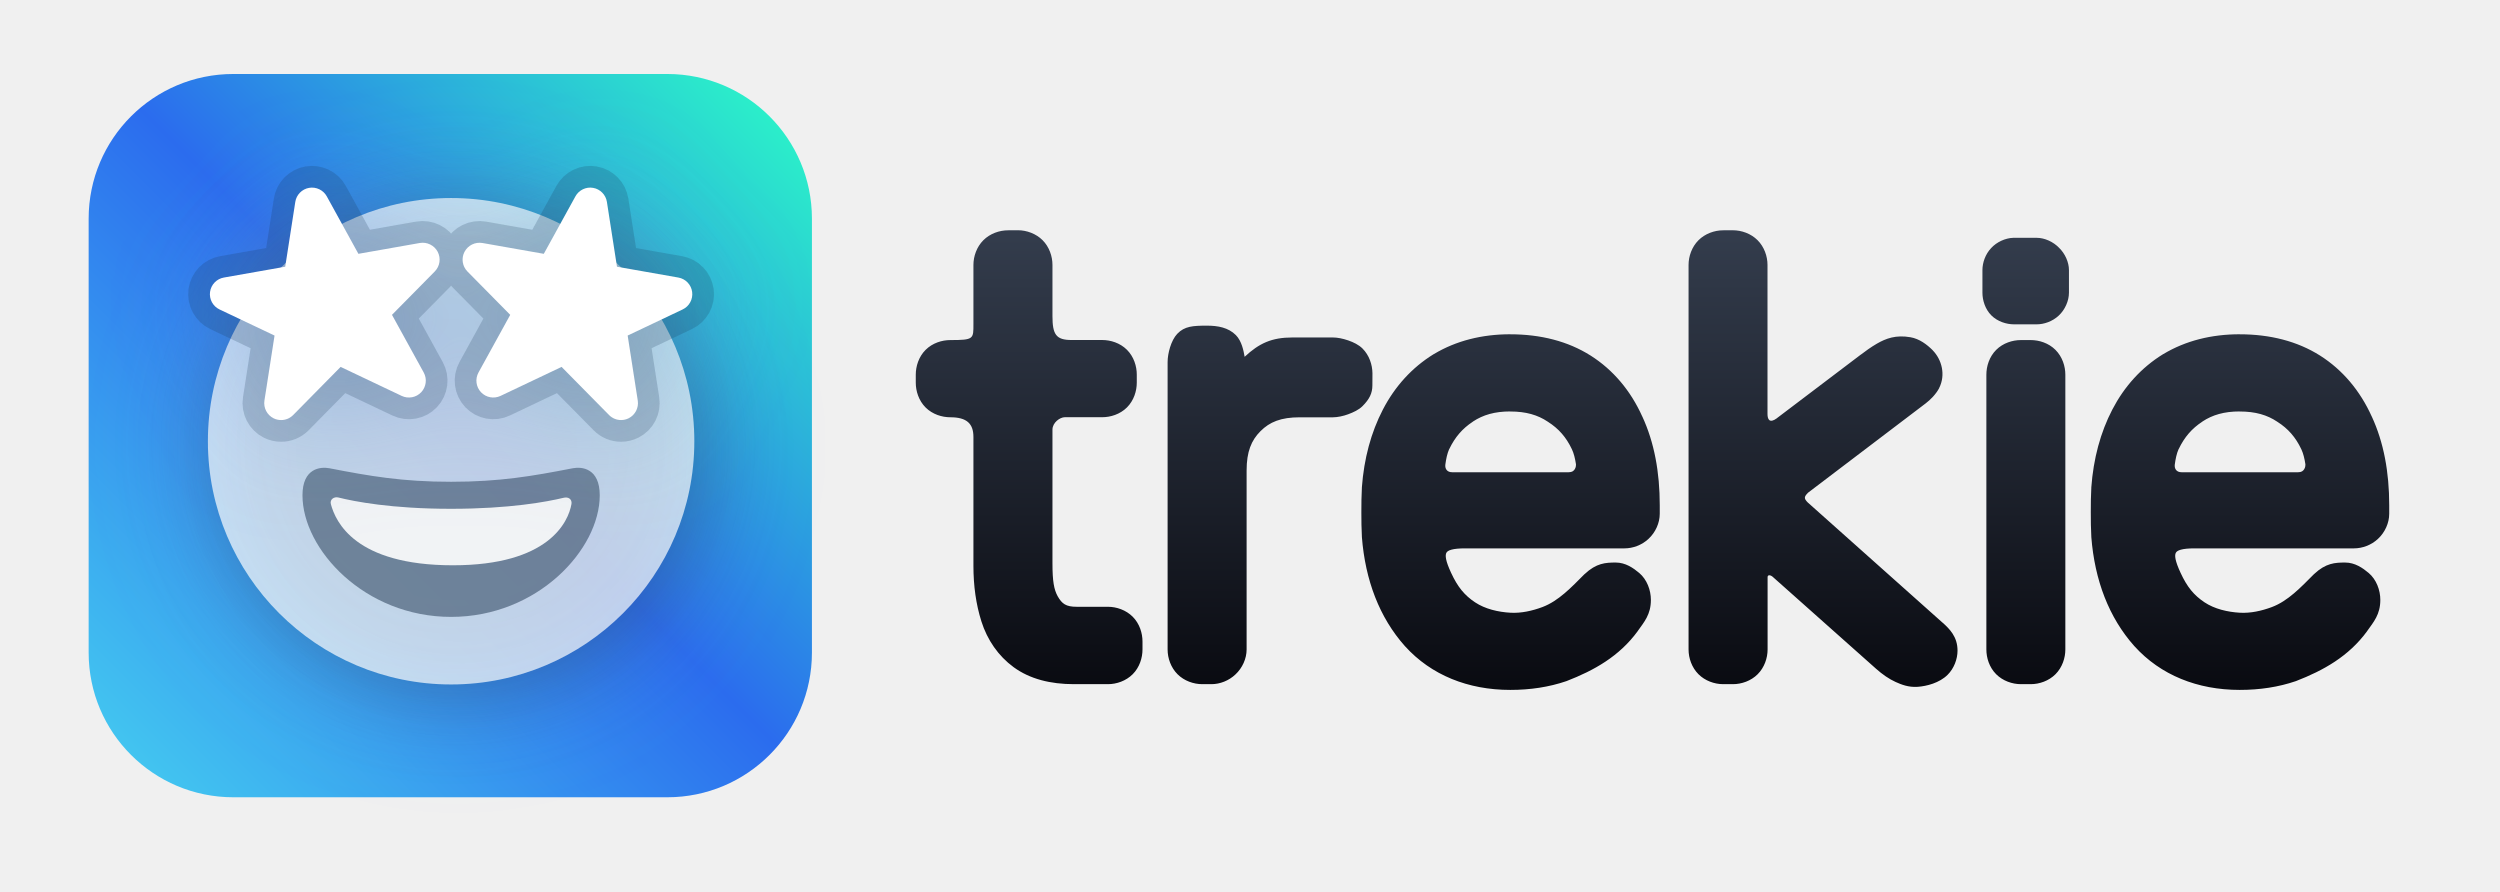
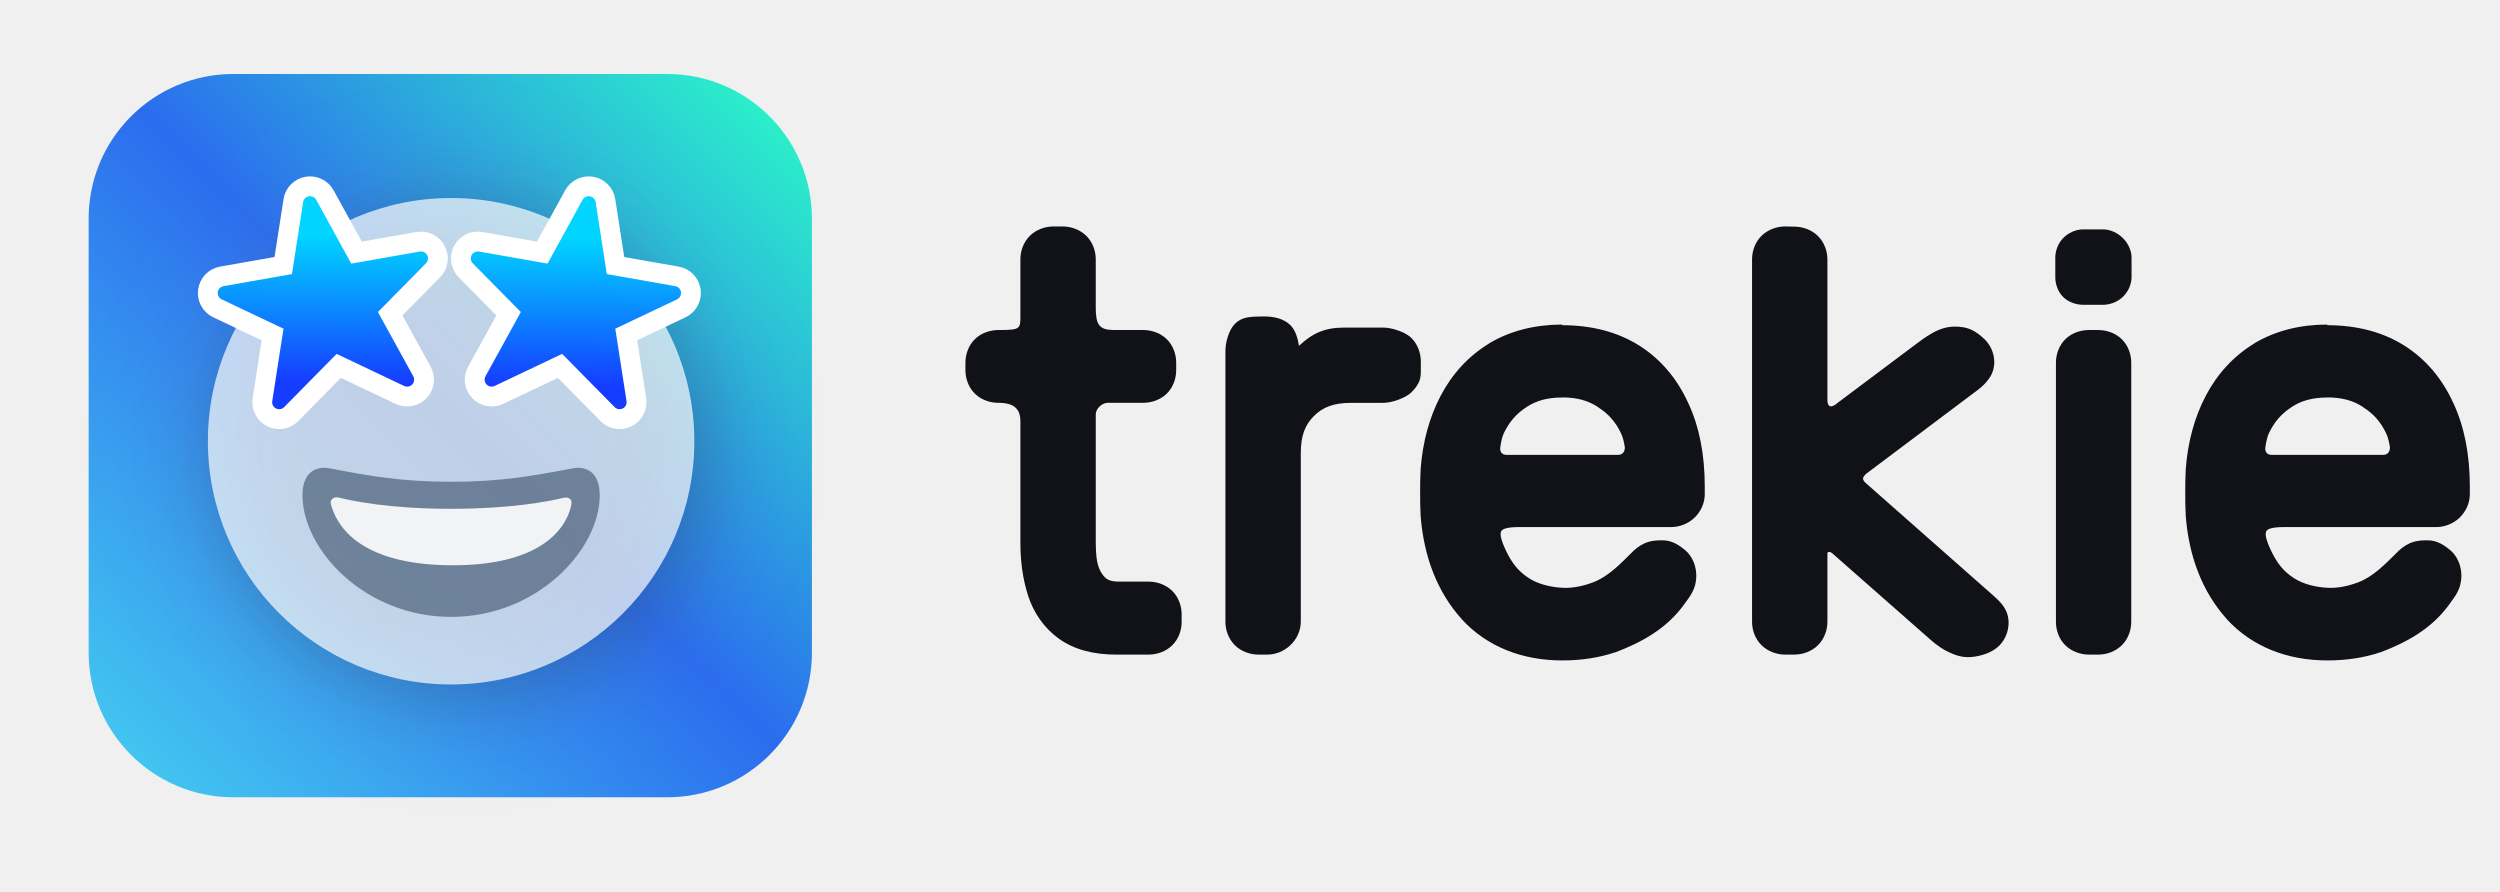
<svg xmlns="http://www.w3.org/2000/svg" xmlns:xlink="http://www.w3.org/1999/xlink" width="864.115" height="308.227" viewBox="0 0 228.63 81.552" version="1.1" id="svg5" xml:space="preserve">
  <defs id="defs2">
+     <linearGradient id="linearGradient26">
+       <stop style="stop-color:#163dff;stop-opacity:1;" offset="0" id="stop24" />
+       <stop style="stop-color:#00d4ff;stop-opacity:1;" offset="0.832" id="stop25" />
+     </linearGradient>
    <linearGradient id="linearGradient43">
      <stop style="stop-color:#42c4f0;stop-opacity:1;" offset="0" id="stop41" />
      <stop style="stop-color:#2b6cee;stop-opacity:1;" offset="0.514" id="stop42" />
      <stop style="stop-color:#2beeca;stop-opacity:1;" offset="1" id="stop43" />
-     </linearGradient>
-     <linearGradient id="linearGradient152">
-       <stop style="stop-color:#090a10;stop-opacity:1;" offset="0" id="stop151" />
-       <stop style="stop-color:#333c4c;stop-opacity:1;" offset="1" id="stop152" />
-     </linearGradient>
-     <linearGradient id="linearGradient149">
-       <stop style="stop-color:#21272c;stop-opacity:1;" offset="0" id="stop149" />
-       <stop style="stop-color:#21272c;stop-opacity:0;" offset="1" id="stop150" />
    </linearGradient>
    <style id="style6568">.cls-1{fill:none;}.cls-2{clip-path:url(#clip-path);}</style>
    <style id="style6568-5">.cls-1{fill:none;}.cls-2{clip-path:url(#clip-path);}</style>
    <style id="style6568-9">.cls-1{fill:none;}.cls-2{clip-path:url(#clip-path);}</style>
    <style id="style22571">.cls-1{fill:#84d0f7;}.cls-2{fill:#aa392d;}.cls-3{fill:#7c211a;}.cls-4{fill:#e59973;}.cls-5{fill:#2d2d2d;}.cls-6{opacity:0.2;}.cls-7{opacity:0.3;}</style>
    <style id="style23309">
      .cls-1 {
        fill: none;
      }
    </style>
    <style id="style6568-7">.cls-1{fill:none;}.cls-2{clip-path:url(#clip-path);}</style>
    <style id="style6568-5-5">.cls-1{fill:none;}.cls-2{clip-path:url(#clip-path);}</style>
    <style id="style6568-9-3">.cls-1{fill:none;}.cls-2{clip-path:url(#clip-path);}</style>
    <style id="style22571-5">.cls-1{fill:#84d0f7;}.cls-2{fill:#aa392d;}.cls-3{fill:#7c211a;}.cls-4{fill:#e59973;}.cls-5{fill:#2d2d2d;}.cls-6{opacity:0.2;}.cls-7{opacity:0.3;}</style>
    <style id="style23309-6">
      .cls-1 {
        fill: none;
      }
    </style>
    <style id="style1-9">
      .cls-1 {
        fill: none;
      }
    </style>
-     <rect x="223.755" y="162.305" width="120.361" height="58.945" id="rect80" />
-     <linearGradient xlink:href="#linearGradient149" id="linearGradient80" gradientUnits="userSpaceOnUse" x1="30.676" y1="39.157" x2="78.902" y2="39.157" />
-     <linearGradient xlink:href="#linearGradient149" id="linearGradient81" gradientUnits="userSpaceOnUse" x1="30.676" y1="39.157" x2="78.902" y2="39.157" />
-     <linearGradient xlink:href="#linearGradient152" id="linearGradient82" gradientUnits="userSpaceOnUse" x1="53.679" y1="46.817" x2="53.679" y2="31.877" />
-     <linearGradient xlink:href="#linearGradient149" id="linearGradient83" gradientUnits="userSpaceOnUse" x1="30.676" y1="39.157" x2="78.902" y2="39.157" />
    <linearGradient xlink:href="#linearGradient43" id="linearGradient85" gradientUnits="userSpaceOnUse" gradientTransform="matrix(0.6451905,0,0,0.6451905,399.1855,446.8545)" x1="211.292" y1="762.624" x2="301.672" y2="672.244" />
    <filter style="color-interpolation-filters:sRGB" id="filter99" x="-0.466" y="-0.466" width="1.955" height="1.955">
      <feFlood result="flood" in="SourceGraphic" flood-opacity="0.302" flood-color="rgb(0,0,0)" id="feFlood98" />
      <feGaussianBlur result="blur" in="SourceGraphic" stdDeviation="3.646" id="feGaussianBlur98" />
      <feOffset result="offset" in="blur" dx="1" dy="1" id="feOffset98" />
      <feComposite result="comp1" operator="in" in="flood" in2="offset" id="feComposite98" />
      <feComposite result="fbSourceGraphic" operator="over" in="SourceGraphic" in2="comp1" id="feComposite99" />
      <feColorMatrix result="fbSourceGraphicAlpha" in="fbSourceGraphic" values="0 0 0 -1 0 0 0 0 -1 0 0 0 0 -1 0 0 0 0 1 0" id="feColorMatrix134" />
      <feFlood id="feFlood134" result="flood" in="fbSourceGraphic" flood-opacity="0.404" flood-color="rgb(102,153,204)" />
      <feGaussianBlur id="feGaussianBlur134" result="blur" in="fbSourceGraphic" stdDeviation="5" />
      <feOffset id="feOffset134" result="offset" in="blur" dx="0" dy="0" />
      <feComposite id="feComposite135" result="comp1" operator="in" in="flood" in2="offset" />
      <feComposite id="feComposite136" result="comp2" operator="over" in="fbSourceGraphic" in2="comp1" />
    </filter>
-     <filter style="color-interpolation-filters:sRGB" id="filter134" x="-0.317" y="-0.658" width="1.657" height="2.363">
-       <feFlood result="flood" in="SourceGraphic" flood-opacity="0.404" flood-color="rgb(102,153,204)" id="feFlood133" />
-       <feGaussianBlur result="blur" in="SourceGraphic" stdDeviation="5" id="feGaussianBlur133" />
-       <feOffset result="offset" in="blur" dx="1" dy="1" id="feOffset133" />
-       <feComposite result="comp1" operator="in" in="flood" in2="offset" id="feComposite133" />
-       <feComposite result="comp2" operator="over" in="SourceGraphic" in2="comp1" id="feComposite134" />
-     </filter>
+     <style id="style6568-3">.cls-1{fill:none;}.cls-2{clip-path:url(#clip-path);}</style>
+     <style id="style6568-5-7">.cls-1{fill:none;}.cls-2{clip-path:url(#clip-path);}</style>
+     <style id="style6568-9-5">.cls-1{fill:none;}.cls-2{clip-path:url(#clip-path);}</style>
+     <style id="style22571-9">.cls-1{fill:#84d0f7;}.cls-2{fill:#aa392d;}.cls-3{fill:#7c211a;}.cls-4{fill:#e59973;}.cls-5{fill:#2d2d2d;}.cls-6{opacity:0.2;}.cls-7{opacity:0.3;}</style>
+     <style id="style23309-2">
+       .cls-1 {
+         fill: none;
+       }
+     </style>
+     <style id="style6568-7-2">.cls-1{fill:none;}.cls-2{clip-path:url(#clip-path);}</style>
+     <style id="style6568-5-5-8">.cls-1{fill:none;}.cls-2{clip-path:url(#clip-path);}</style>
+     <style id="style6568-9-3-9">.cls-1{fill:none;}.cls-2{clip-path:url(#clip-path);}</style>
+     <style id="style22571-5-7">.cls-1{fill:#84d0f7;}.cls-2{fill:#aa392d;}.cls-3{fill:#7c211a;}.cls-4{fill:#e59973;}.cls-5{fill:#2d2d2d;}.cls-6{opacity:0.2;}.cls-7{opacity:0.3;}</style>
+     <style id="style23309-6-3">
+       .cls-1 {
+         fill: none;
+       }
+     </style>
+     <style id="style1-9-6">
+       .cls-1 {
+         fill: none;
+       }
+     </style>
+     <linearGradient xlink:href="#linearGradient26" id="linearGradient33" gradientUnits="userSpaceOnUse" gradientTransform="matrix(1.020659,0,0,1.020659,303.7231,232.2909)" x1="254.048" y1="658.19" x2="254.272" y2="642.436" />
  </defs>
  <g id="layer1" transform="translate(-522.5945,-869.0024)">
    <rect style="fill:url(#linearGradient85);fill-opacity:1;stroke-width:4.147" id="rect75" width="66.146" height="66.146" x="530.701" y="875.769" rx="13.229" ry="13.229" />
    <path fill="#ffcc4d" d="m 586.092,909.355 c 0,12.285 -9.959,22.243 -22.243,22.243 -12.285,0 -22.243,-9.959 -22.243,-22.243 0,-12.285 9.959,-22.243 22.243,-22.243 12.285,0 22.243,9.959 22.243,22.243" id="path75" style="fill:#ffffff;fill-opacity:0.697;stroke:#ffffff;stroke-width:0;stroke-miterlimit:4;stroke-dasharray:none;stroke-opacity:1;filter:url(#filter99)" />
    <path fill="#664500" d="m 563.849,913.062 c -4.477,0 -7.448,-0.521 -11.122,-1.236 -0.839,-0.162 -2.471,0 -2.471,2.471 0,4.943 5.678,11.122 13.593,11.122 7.914,0 13.593,-6.179 13.593,-11.122 0,-2.471 -1.632,-2.635 -2.471,-2.471 -3.674,0.714 -6.645,1.236 -11.122,1.236 z" id="path76" style="fill:#1a324d;fill-opacity:0.5;stroke:none;stroke-width:0;stroke-miterlimit:4;stroke-dasharray:none" />
    <path fill="#ffffff" d="m 553.553,914.504 c 1.422,0.351 4.8,1.03 10.295,1.03 5.356,0 8.777,-0.645 10.264,-1.003 0.483,-0.129 0.815,0.148 0.744,0.562 -0.285,1.657 -2.091,5.606 -10.842,5.606 -8.96,0 -10.732,-3.99 -11.161,-5.591 -0.116,-0.434 0.294,-0.713 0.7,-0.604 z" id="path77" style="fill:#ffffff;fill-opacity:0.9;stroke-width:0;stroke-miterlimit:4;stroke-dasharray:none" />
-     <path fill="#e95f28" d="m 560.984,891.225 -5.613,0.99 -2.892,-5.256 c -0.319,-0.58 -0.974,-0.89 -1.621,-0.776 -0.651,0.115 -1.158,0.631 -1.259,1.284 l -0.921,5.928 -5.613,0.99 c -0.661,0.116 -1.171,0.649 -1.262,1.315 -0.09,0.666 0.261,1.314 0.869,1.603 l 5.029,2.387 -0.924,5.946 c -0.103,0.662 0.234,1.315 0.832,1.618 0.221,0.111 0.458,0.164 0.695,0.164 0.404,0 0.803,-0.158 1.101,-0.46 l 4.34,-4.401 5.583,2.651 c 0.606,0.287 1.327,0.152 1.787,-0.336 0.46,-0.488 0.551,-1.216 0.229,-1.803 l -2.902,-5.274 3.911,-3.964 c 0.472,-0.478 0.58,-1.207 0.268,-1.803 -0.314,-0.596 -0.98,-0.918 -1.637,-0.803 z m 5.729,0 5.613,0.99 2.892,-5.256 c 0.319,-0.58 0.974,-0.89 1.621,-0.776 0.65,0.115 1.157,0.631 1.258,1.284 l 0.921,5.928 5.613,0.99 c 0.662,0.116 1.173,0.648 1.262,1.314 0.089,0.666 -0.261,1.314 -0.869,1.603 l -5.029,2.387 0.924,5.946 c 0.103,0.662 -0.234,1.315 -0.832,1.618 -0.221,0.111 -0.458,0.164 -0.694,0.164 -0.404,0 -0.803,-0.158 -1.101,-0.46 l -4.34,-4.4 -5.583,2.651 c -0.606,0.287 -1.327,0.152 -1.787,-0.336 -0.46,-0.488 -0.551,-1.216 -0.229,-1.803 l 2.902,-5.273 -3.911,-3.964 c -0.472,-0.478 -0.58,-1.207 -0.268,-1.803 0.315,-0.596 0.981,-0.918 1.639,-0.803 z" id="path78" style="fill:#ffffff;fill-opacity:1;stroke:#143352;stroke-width:3.969;stroke-linecap:butt;stroke-linejoin:round;stroke-miterlimit:4;stroke-dasharray:none;stroke-opacity:0.2;paint-order:stroke fill markers;filter:url(#filter134)" />
-     <g aria-label="trekie" id="g79" style="font-size:10.583px;line-height:1.25;fill:url(#linearGradient83);fill-opacity:1;stroke-width:0.265" transform="matrix(2.793953,0,0,2.793953,520.6393,801.6745)">
-       <g aria-label="trekie" id="g78" style="font-family:Rubik;-inkscape-font-specification:Rubik;fill:url(#linearGradient80);fill-opacity:1;stroke-width:0.07" />
-       <text xml:space="preserve" transform="scale(0.2645833)" id="text78" style="font-size:40px;line-height:1.25;font-family:Rubik;-inkscape-font-specification:Rubik;white-space:pre;shape-inside:url(#rect80);display:inline;fill:url(#linearGradient81);fill-opacity:1" />
-       <path id="path79" style="font-weight:300;-inkscape-font-specification:'Rubik Light';fill:url(#linearGradient82);fill-opacity:1;stroke-width:0.073" d="m 33.697,31.636 c -0.283,0 -0.591,0.106 -0.81,0.325 -0.219,0.219 -0.325,0.527 -0.325,0.81 v 1.928 c 0,0.491 0.017,0.53 -0.756,0.53 -0.27,0 -0.583,0.094 -0.81,0.321 -0.227,0.227 -0.321,0.54 -0.321,0.81 v 0.265 c 0,0.27 0.094,0.583 0.321,0.81 0.227,0.227 0.54,0.321 0.81,0.321 0.54,0 0.756,0.21 0.756,0.644 v 4.218 c 0,0.653 0.084,1.26 0.261,1.819 0.192,0.607 0.553,1.131 1.054,1.498 0.535,0.392 1.215,0.557 1.973,0.557 h 1.115 c 0.283,0 0.591,-0.106 0.81,-0.325 0.227,-0.227 0.321,-0.54 0.321,-0.81 v -0.263 c 3e-6,-0.27 -0.094,-0.583 -0.321,-0.81 -0.219,-0.219 -0.528,-0.325 -0.81,-0.325 h -1.022 c -0.354,0 -0.481,-0.097 -0.623,-0.344 -0.121,-0.219 -0.171,-0.492 -0.171,-1.075 v -4.379 c 0,-0.231 0.245,-0.407 0.405,-0.407 h 1.224 c 0.27,0 0.583,-0.094 0.81,-0.321 0.227,-0.227 0.321,-0.54 0.321,-0.81 v -0.265 c 0,-0.27 -0.094,-0.583 -0.321,-0.81 -0.227,-0.227 -0.54,-0.321 -0.81,-0.321 h -1.006 c -0.509,0 -0.623,-0.186 -0.623,-0.785 v -1.673 c 0,-0.283 -0.105,-0.591 -0.324,-0.81 -0.213,-0.213 -0.521,-0.325 -0.806,-0.325 z m 23.404,0 c -0.285,-5.3e-5 -0.593,0.112 -0.806,0.325 -0.219,0.219 -0.325,0.527 -0.325,0.81 V 45.357 c -3e-6,0.283 0.106,0.591 0.325,0.81 0.213,0.213 0.521,0.325 0.806,0.325 h 0.321 c 0.283,0 0.591,-0.106 0.81,-0.325 0.219,-0.219 0.325,-0.527 0.325,-0.81 v -2.37 c 0,-0.079 0.096,-0.084 0.195,0.016 l 3.357,2.986 c 0.204,0.182 0.426,0.336 0.638,0.431 0.184,0.083 0.42,0.18 0.722,0.159 0.296,-0.021 0.712,-0.127 0.98,-0.393 0.21,-0.208 0.325,-0.515 0.325,-0.792 8e-6,-0.459 -0.265,-0.71 -0.476,-0.905 -0.004,-0.003 -0.008,-0.005 -0.012,-0.008 l -0.002,-0.002 -4.413,-3.935 c -0.13,-0.13 -0.122,-0.187 0.01,-0.319 l 3.848,-2.922 c 0.158,-0.12 0.334,-0.296 0.444,-0.501 v -5.55e-4 -3.7e-4 -5.55e-4 -5.55e-4 -5.55e-4 -5.55e-4 -3.69e-4 -5.55e-4 c 0.217,-0.431 0.088,-0.927 -0.211,-1.233 v -3.7e-4 -5.55e-4 -5.55e-4 -5.55e-4 c -0.187,-0.187 -0.434,-0.376 -0.73,-0.427 -0.479,-0.083 -0.803,0.041 -1.098,0.211 -0.199,0.115 -0.384,0.251 -0.522,0.357 v -0.002 l -2.752,2.085 c -5e-6,6.73e-4 -5e-6,0.001 0,0.002 -0.243,0.177 -0.306,0.033 -0.306,-0.139 v -4.88 c 0,-0.283 -0.106,-0.591 -0.325,-0.81 -0.219,-0.219 -0.527,-0.325 -0.81,-0.325 z m 9.496,0.246 c -0.257,0.008 -0.54,0.136 -0.723,0.336 -0.19,0.201 -0.285,0.481 -0.285,0.719 v 0.744 c 3e-6,0.246 0.09,0.538 0.292,0.74 0.202,0.202 0.495,0.293 0.741,0.293 h 0.744 c 0.239,2e-6 0.517,-0.095 0.719,-0.285 0.206,-0.189 0.336,-0.484 0.336,-0.748 V 32.937 c 0,-0.257 -0.128,-0.54 -0.325,-0.73 -0.19,-0.197 -0.473,-0.325 -0.73,-0.325 h -0.744 c -0.008,0 -0.016,-2.52e-4 -0.025,0 z m -26.406,2.875 c -0.435,0.002 -0.717,0.014 -0.958,0.268 -0.204,0.216 -0.315,0.645 -0.315,0.923 v 9.409 c 0,0.283 0.106,0.591 0.325,0.81 0.219,0.219 0.527,0.325 0.81,0.325 h 0.3 c 0.278,0 0.569,-0.113 0.784,-0.317 0.228,-0.21 0.367,-0.52 0.367,-0.817 v -5.858 c 0,-0.619 0.155,-0.99 0.454,-1.289 0.301,-0.301 0.666,-0.454 1.285,-0.454 h 1.089 c 0.143,0 0.337,-0.04 0.495,-0.099 0.169,-0.063 0.349,-0.144 0.471,-0.267 0.226,-0.226 0.323,-0.423 0.323,-0.679 0,-0.106 0.003,-0.295 0.002,-0.396 -0.003,-0.283 -0.106,-0.591 -0.325,-0.81 -0.123,-0.123 -0.296,-0.206 -0.471,-0.267 -0.176,-0.06 -0.353,-0.095 -0.495,-0.095 h -1.333 c -0.668,0 -1.084,0.187 -1.56,0.633 -10e-4,-0.006 -10e-4,-0.007 -0.002,-0.013 -0.03,-0.173 -0.091,-0.505 -0.286,-0.699 -0.244,-0.244 -0.584,-0.31 -0.96,-0.308 z m 9.943,0.282 c -0.923,0 -1.771,0.211 -2.497,0.647 0.004,-0.002 -1.62e-4,-9.31e-4 -0.01,0.004 a 0.133,0.133 0 0 0 -0.006,0.004 c -0.703,0.434 -1.263,1.051 -1.656,1.809 -0.39,0.751 -0.619,1.609 -0.688,2.548 a 0.133,0.133 0 0 0 0,0.01 c -2e-6,0.001 -2e-6,0.002 0,0.004 -0.014,0.221 -0.017,0.532 -0.017,0.795 0,0.263 0.003,0.575 0.017,0.796 -1.3e-5,0.003 -10e-6,0.003 0,0.006 7.5e-5,10e-4 -6.7e-5,0.003 0,0.004 a 0.133,0.133 0 0 0 0,0.006 c 0.11,1.418 0.575,2.639 1.409,3.575 a 0.133,0.133 0 0 0 0.004,0.004 c 0.855,0.945 2.064,1.429 3.444,1.429 0.66,0 1.271,-0.094 1.834,-0.286 a 0.133,0.133 0 0 0 0.006,-0.002 c 0.903,-0.349 1.731,-0.813 2.331,-1.635 a 0.133,0.133 0 0 0 0,-1.85e-4 0.133,0.133 0 0 0 0,-1.85e-4 0.133,0.133 0 0 0 0,-1.85e-4 0.133,0.133 0 0 0 0,-1.85e-4 0.133,0.133 0 0 0 0,-1.85e-4 0.133,0.133 0 0 0 0,-1.85e-4 0.133,0.133 0 0 0 0,-1.85e-4 0.133,0.133 0 0 0 0,-1.85e-4 0.133,0.133 0 0 0 0,-1.85e-4 0.133,0.133 0 0 0 0,-1.85e-4 0.133,0.133 0 0 0 0,-1.84e-4 c 0.211,-0.298 0.432,-0.541 0.432,-1.022 0,-0.319 -0.129,-0.667 -0.381,-0.88 -0.194,-0.164 -0.45,-0.342 -0.769,-0.342 -0.33,0 -0.634,0.015 -1.02,0.379 a 0.133,0.133 0 0 0 -0.004,0.002 c -0.432,0.433 -0.847,0.876 -1.376,1.076 -0.337,0.126 -0.698,0.205 -1.044,0.186 -0.409,-0.023 -0.833,-0.123 -1.16,-0.34 -0.347,-0.231 -0.571,-0.502 -0.786,-0.968 -0.086,-0.185 -0.141,-0.334 -0.163,-0.445 -0.022,-0.11 -0.011,-0.173 0.01,-0.211 0.022,-0.038 0.064,-0.073 0.164,-0.1 0.1,-0.028 0.25,-0.043 0.448,-0.043 h 5.22 c 0.267,0 0.565,-0.105 0.783,-0.311 0.229,-0.211 0.368,-0.522 0.368,-0.82 v -0.282 c 0,-1.083 -0.18,-2.058 -0.57,-2.901 l -0.002,-0.002 C 54.077,36.89 53.504,36.205 52.765,35.737 52.017,35.264 51.123,35.04 50.135,35.04 Z m 23.876,0 c -0.923,0 -1.771,0.211 -2.497,0.647 0.004,-0.002 -1.61e-4,-9.31e-4 -0.01,0.004 a 0.133,0.133 0 0 0 -0.006,0.004 c -0.703,0.434 -1.262,1.051 -1.656,1.809 -0.39,0.751 -0.619,1.609 -0.688,2.548 a 0.133,0.133 0 0 0 0,0.01 c -3e-6,0.001 -3e-6,0.002 0,0.004 -0.014,0.221 -0.017,0.532 -0.017,0.795 0,0.263 0.003,0.575 0.017,0.796 -1.4e-5,0.003 -1.2e-5,0.003 0,0.006 7.4e-5,10e-4 -6.8e-5,0.003 0,0.004 a 0.133,0.133 0 0 0 0,0.006 c 0.11,1.418 0.575,2.639 1.409,3.575 a 0.133,0.133 0 0 0 0.004,0.004 c 0.855,0.945 2.064,1.429 3.444,1.429 0.66,0 1.271,-0.094 1.834,-0.286 a 0.133,0.133 0 0 0 0.006,-0.002 c 0.903,-0.349 1.731,-0.813 2.331,-1.635 a 0.133,0.133 0 0 0 0,-1.85e-4 0.133,0.133 0 0 0 0,-1.85e-4 0.133,0.133 0 0 0 0,-1.85e-4 0.133,0.133 0 0 0 0,-1.85e-4 0.133,0.133 0 0 0 0,-1.85e-4 0.133,0.133 0 0 0 0,-1.85e-4 0.133,0.133 0 0 0 0,-1.85e-4 0.133,0.133 0 0 0 0,-1.85e-4 0.133,0.133 0 0 0 0,-1.85e-4 0.133,0.133 0 0 0 0,-1.85e-4 0.133,0.133 0 0 0 0,-1.84e-4 c 0.211,-0.298 0.432,-0.541 0.432,-1.022 0,-0.319 -0.129,-0.667 -0.381,-0.88 -0.194,-0.164 -0.45,-0.342 -0.769,-0.342 -0.33,0 -0.634,0.015 -1.02,0.379 a 0.133,0.133 0 0 0 -0.003,0.002 c -0.432,0.433 -0.847,0.876 -1.376,1.076 -0.337,0.126 -0.697,0.205 -1.044,0.186 -0.409,-0.023 -0.833,-0.123 -1.16,-0.34 -0.347,-0.231 -0.571,-0.502 -0.786,-0.968 -0.086,-0.185 -0.14,-0.334 -0.163,-0.445 -0.022,-0.11 -0.012,-0.173 0.01,-0.211 0.022,-0.038 0.064,-0.073 0.164,-0.1 0.1,-0.028 0.25,-0.043 0.448,-0.043 h 5.22 c 0.267,0 0.565,-0.105 0.783,-0.311 0.229,-0.211 0.368,-0.522 0.368,-0.82 v -0.282 c 0,-1.083 -0.18,-2.058 -0.57,-2.901 l -0.002,-0.002 C 77.953,36.89 77.38,36.205 76.641,35.737 75.893,35.264 74.999,35.04 74.011,35.04 Z m -7.161,0.19 c -0.27,0 -0.583,0.094 -0.81,0.321 -0.227,0.227 -0.321,0.54 -0.321,0.81 v 8.997 c 0,0.27 0.094,0.583 0.321,0.81 0.219,0.219 0.527,0.325 0.81,0.325 h 0.321 c 0.283,0 0.591,-0.106 0.81,-0.325 0.226,-0.226 0.323,-0.539 0.323,-0.81 v -8.997 c 0,-0.27 -0.096,-0.583 -0.323,-0.81 -0.227,-0.227 -0.54,-0.321 -0.81,-0.321 z m -16.715,2.338 h 1.85e-4 c 0.517,0 0.9,0.114 1.227,0.333 a 0.133,0.133 0 0 0 0.002,0.002 c 0.011,0.007 0.011,0.008 0.006,0.004 a 0.133,0.133 0 0 0 0.004,0.002 c 0.345,0.22 0.591,0.5 0.778,0.894 0.065,0.137 0.104,0.303 0.132,0.483 a 0.133,0.133 0 0 0 0.002,0.015 c 0.003,0.01 -8.08e-4,0.095 -0.038,0.153 -0.038,0.059 -0.088,0.102 -0.199,0.102 H 48.229 c -0.162,0 -0.237,-0.113 -0.22,-0.251 0.026,-0.188 0.061,-0.361 0.124,-0.503 a 0.133,0.133 0 0 0 0.004,-0.004 c 0.189,-0.395 0.435,-0.674 0.767,-0.893 a 0.133,0.133 0 0 0 0.012,-0.01 c 0.326,-0.215 0.706,-0.329 1.219,-0.329 z m 23.876,0 c 0.517,0 0.9,0.114 1.227,0.333 a 0.133,0.133 0 0 0 0.002,0.002 c 0.011,0.007 0.011,0.008 0.006,0.004 a 0.133,0.133 0 0 0 0.004,0.002 c 0.345,0.22 0.591,0.5 0.778,0.894 0.065,0.137 0.104,0.303 0.132,0.483 a 0.133,0.133 0 0 0 0.002,0.015 c 0.003,0.01 -8.07e-4,0.095 -0.038,0.153 -0.038,0.059 -0.088,0.102 -0.199,0.102 h -3.819 c -0.162,0 -0.237,-0.113 -0.22,-0.251 0.026,-0.188 0.061,-0.361 0.124,-0.503 a 0.133,0.133 0 0 0 0.004,-0.004 c 0.189,-0.395 0.434,-0.674 0.767,-0.893 a 0.133,0.133 0 0 0 0.012,-0.01 c 0.326,-0.215 0.707,-0.329 1.22,-0.329 z" />
+     <g id="g4-9" transform="translate(310.2941,316.9256)">
+       <path id="path1472-9-0-7" style="font-weight:300;font-size:10.583px;line-height:1.25;-inkscape-font-specification:'Rubik Light';fill:#101218;fill-opacity:1;stroke-width:0.193" d="m 308.642,572.787 c -0.753,0 -1.575,0.279 -2.159,0.856 -0.584,0.577 -0.865,1.389 -0.865,2.134 v 5.083 c 0,1.295 0.045,1.398 -2.014,1.398 -0.719,0 -1.554,0.247 -2.158,0.845 -0.604,0.598 -0.855,1.423 -0.855,2.134 v 0.699 c 0,0.711 0.251,1.536 0.855,2.134 0.604,0.598 1.44,0.846 2.158,0.846 1.438,0 2.014,0.554 2.014,1.698 v 11.118 c 0,1.722 0.225,3.32 0.695,4.794 0.511,1.6 1.474,2.981 2.808,3.948 1.425,1.033 3.237,1.467 5.258,1.467 h 2.972 c 0.753,0 1.575,-0.278 2.159,-0.856 0.604,-0.598 0.854,-1.423 0.854,-2.134 v -0.694 c 2e-5,-0.711 -0.25,-1.537 -0.854,-2.134 -0.584,-0.577 -1.406,-0.856 -2.159,-0.856 h -2.724 c -0.945,0 -1.282,-0.256 -1.661,-0.906 -0.323,-0.578 -0.456,-1.295 -0.456,-2.832 v -11.542 c 0,-0.608 0.653,-1.072 1.079,-1.072 h 3.263 c 0.719,0 1.553,-0.249 2.158,-0.846 0.604,-0.598 0.856,-1.423 0.856,-2.134 v -0.699 c 0,-0.711 -0.252,-1.536 -0.856,-2.134 -0.604,-0.597 -1.439,-0.845 -2.158,-0.845 h -2.681 c -1.358,0 -1.662,-0.49 -1.662,-2.07 v -4.41 c 0,-0.745 -0.281,-1.557 -0.865,-2.134 -0.568,-0.561 -1.389,-0.856 -2.149,-0.856 z m 66.901,0 c -0.759,-1.7e-4 -1.58,0.295 -2.148,0.856 -0.584,0.577 -0.865,1.389 -0.865,2.134 v 33.173 c -10e-6,0.745 0.281,1.557 0.865,2.134 0.568,0.562 1.389,0.856 2.148,0.856 h 0.854 c 0.753,0 1.574,-0.278 2.158,-0.856 0.584,-0.577 0.866,-1.389 0.866,-2.134 v -6.246 c 0,-0.207 0.256,-0.221 0.521,0.041 l 8.946,7.87 c 0.545,0.479 1.135,0.885 1.701,1.135 0.491,0.218 1.12,0.475 1.925,0.418 0.788,-0.056 1.897,-0.334 2.612,-1.035 0.56,-0.549 0.865,-1.359 0.865,-2.087 2e-5,-1.208 -0.706,-1.872 -1.267,-2.384 -0.01,-0.017 -0.021,-0.017 -0.031,-0.02 l -0.005,-0.017 -11.76,-10.373 c -0.346,-0.342 -0.324,-0.493 0.027,-0.84 l 10.255,-7.702 c 0.42,-0.315 0.889,-0.779 1.184,-1.32 v 0 0 0 0 0 0 -10e-4 0 c 0.578,-1.136 0.233,-2.443 -0.562,-3.25 v 0 0 0 0 c -0.499,-0.492 -1.158,-0.991 -1.946,-1.126 -1.275,-0.219 -2.14,0.107 -2.926,0.556 -0.531,0.303 -1.024,0.661 -1.391,0.942 v 0 l -7.334,5.496 c -2e-5,0 -2e-5,0 0,0.017 -0.647,0.467 -0.814,0.086 -0.814,-0.367 v -12.863 c 0,-0.745 -0.282,-1.557 -0.866,-2.134 -0.584,-0.577 -1.405,-0.856 -2.158,-0.857 z m 27.202,0.266 c -0.633,0.019 -1.329,0.331 -1.781,0.818 -0.468,0.49 -0.702,1.17 -0.702,1.751 v 1.812 c 2e-5,0.598 0.222,1.31 0.72,1.803 0.498,0.493 1.22,0.714 1.824,0.714 h 1.833 c 0.587,0 1.274,-0.232 1.769,-0.695 0.507,-0.461 0.828,-1.18 0.828,-1.821 v -1.812 c 0,-0.625 -0.316,-1.315 -0.8,-1.777 -0.468,-0.479 -1.165,-0.792 -1.797,-0.792 h -1.833 c -0.02,0 -0.04,-6.8e-4 -0.06,0 z m 0.589,9.206 c -0.719,0 -1.554,0.247 -2.158,0.845 -0.604,0.598 -0.856,1.423 -0.856,2.134 v 23.714 c 0,0.711 0.251,1.536 0.856,2.134 0.584,0.577 1.405,0.856 2.158,0.856 h 0.855 c 0.753,0 1.574,-0.278 2.158,-0.856 0.603,-0.597 0.86,-1.421 0.86,-2.134 v -23.714 c 0,-0.713 -0.256,-1.537 -0.86,-2.134 -0.604,-0.597 -1.439,-0.845 -2.158,-0.845 z m -75.573,-1.244 c -1.159,0.017 -1.912,0.037 -2.554,0.706 -0.544,0.568 -0.839,1.7 -0.839,2.432 v 24.799 c 0,0.745 0.281,1.557 0.865,2.134 0.584,0.577 1.404,0.856 2.158,0.856 h 0.8 c 0.742,0 1.517,-0.298 2.09,-0.836 0.608,-0.554 0.979,-1.369 0.979,-2.154 v -15.441 c 0,-1.631 0.414,-2.609 1.211,-3.398 0.802,-0.793 1.776,-1.196 3.425,-1.196 h 2.903 c 0.381,0 0.899,-0.105 1.32,-0.26 0.451,-0.166 0.93,-0.38 1.256,-0.703 0.603,-0.596 0.86,-1.116 0.86,-1.789 0,-0.279 0.007,-0.779 0.005,-1.044 -0.007,-0.745 -0.281,-1.557 -0.865,-2.134 -0.327,-0.323 -0.788,-0.544 -1.256,-0.703 -0.469,-0.159 -0.941,-0.249 -1.32,-0.249 h -3.552 c -1.78,0 -2.89,0.493 -4.157,1.67 -0.003,-0.017 -0.003,-0.019 -0.005,-0.036 -0.079,-0.456 -0.242,-1.33 -0.762,-1.843 -0.651,-0.643 -1.555,-0.817 -2.56,-0.811 z m 27.404,0.744 c -2.459,0 -4.72,0.556 -6.655,1.706 0.01,-0.017 -4.3e-4,0 -0.025,0.017 a 0.355,0.351 0 0 0 -0.017,0.017 c -1.875,1.144 -3.365,2.769 -4.414,4.768 -1.04,1.98 -1.65,4.241 -1.834,6.716 a 0.355,0.351 0 0 0 0,0.025 c 0,0 0,0.017 0,0.017 -0.038,0.581 -0.046,1.401 -0.046,2.094 0,0.693 0.007,1.517 0.046,2.098 -4e-5,0.017 -2e-5,0.017 0,0.017 2e-4,0 -1.8e-4,0.017 0,0.017 a 0.355,0.351 0 0 0 0,0.017 c 0.294,3.737 1.531,6.956 3.754,9.424 a 0.355,0.351 0 0 0 0.01,0.017 c 2.279,2.491 5.502,3.766 9.18,3.766 1.758,0 3.388,-0.248 4.887,-0.755 a 0.355,0.351 0 0 0 0.017,0 c 2.407,-0.92 4.614,-2.143 6.211,-4.31 a 0.355,0.351 0 0 0 0,-5.1e-4 0.355,0.351 0 0 0 0,-6.8e-4 0.355,0.351 0 0 0 0,-3.4e-4 0.355,0.351 0 0 0 0,-5.1e-4 0.355,0.351 0 0 0 0,-5e-4 0.355,0.351 0 0 0 0,-5.1e-4 0.355,0.351 0 0 0 0,-3.4e-4 0.355,0.351 0 0 0 0,-6.8e-4 0.355,0.351 0 0 0 0,-5e-4 0.355,0.351 0 0 0 0,-3.4e-4 0.355,0.351 0 0 0 0,-5.1e-4 c 0.562,-0.785 1.15,-1.426 1.15,-2.694 0,-0.842 -0.343,-1.757 -1.015,-2.319 -0.517,-0.432 -1.199,-0.902 -2.051,-0.902 -0.88,0 -1.689,0.041 -2.719,0.999 a 0.355,0.351 0 0 0 -0.008,0.017 c -1.151,1.142 -2.257,2.308 -3.668,2.837 -0.897,0.332 -1.859,0.54 -2.782,0.489 -1.089,-0.061 -2.22,-0.324 -3.09,-0.897 -0.925,-0.609 -1.521,-1.324 -2.096,-2.552 -0.228,-0.487 -0.375,-0.881 -0.434,-1.172 -0.059,-0.291 -0.03,-0.455 0.027,-0.555 0.058,-0.1 0.171,-0.191 0.438,-0.265 0.267,-0.073 0.667,-0.112 1.195,-0.112 h 13.912 c 0.713,0 1.506,-0.278 2.087,-0.82 0.609,-0.555 0.979,-1.376 0.979,-2.161 v -0.743 c 0,-2.854 -0.481,-5.425 -1.52,-7.647 h -0.005 c -1.005,-2.214 -2.532,-4.018 -4.502,-5.251 -1.993,-1.247 -4.376,-1.839 -7.009,-1.839 z m -5e-4,6.663 h 5e-4 c 1.377,0 2.397,0.301 3.27,0.877 a 0.355,0.351 0 0 0 0.005,0 c 0.03,0.019 0.03,0.02 0.017,0.017 a 0.355,0.351 0 0 0 0.01,0.017 c 0.92,0.581 1.575,1.318 2.074,2.358 0.174,0.361 0.277,0.799 0.351,1.274 a 0.355,0.351 0 0 0 0.003,0.039 c 0.007,0.025 -0.002,0.249 -0.102,0.404 -0.1,0.154 -0.234,0.269 -0.531,0.269 H 350.086 c -0.432,0 -0.632,-0.297 -0.587,-0.662 0.069,-0.496 0.163,-0.952 0.329,-1.325 a 0.355,0.351 0 0 0 0.01,-0.017 c 0.503,-1.042 1.158,-1.777 2.045,-2.353 a 0.355,0.351 0 0 0 0.031,-0.025 c 0.869,-0.567 1.883,-0.866 3.25,-0.866 z m 69.97,-6.663 c -2.459,0 -4.72,0.556 -6.655,1.706 0.01,-0.017 -4.2e-4,0 -0.025,0.017 a 0.355,0.351 0 0 0 -0.015,0.017 c -1.875,1.144 -3.365,2.769 -4.414,4.768 -1.04,1.98 -1.65,4.241 -1.834,6.716 a 0.355,0.351 0 0 0 0,0.025 c 0,0 0,0.017 0,0.017 -0.038,0.581 -0.046,1.401 -0.046,2.094 0,0.693 0.007,1.517 0.046,2.098 -3e-5,0.017 -3e-5,0.017 0,0.017 2.1e-4,0 -1.9e-4,0.017 0,0.017 a 0.355,0.351 0 0 0 0,0.017 c 0.293,3.737 1.531,6.956 3.754,9.424 a 0.355,0.351 0 0 0 0.01,0.017 c 2.279,2.491 5.501,3.766 9.179,3.766 1.758,0 3.388,-0.248 4.887,-0.755 a 0.355,0.351 0 0 0 0.017,0 c 2.407,-0.92 4.614,-2.143 6.211,-4.31 a 0.355,0.351 0 0 0 0,-5.1e-4 0.355,0.351 0 0 0 0,-6.8e-4 0.355,0.351 0 0 0 0,-3.4e-4 0.355,0.351 0 0 0 0,-5.1e-4 0.355,0.351 0 0 0 0,-5e-4 0.355,0.351 0 0 0 0,-5.1e-4 0.355,0.351 0 0 0 0,-3.4e-4 0.355,0.351 0 0 0 0,-6.8e-4 0.355,0.351 0 0 0 0,-5e-4 0.355,0.351 0 0 0 0,-3.4e-4 0.355,0.351 0 0 0 0,-5.1e-4 c 0.562,-0.785 1.15,-1.426 1.15,-2.694 0,-0.842 -0.343,-1.757 -1.016,-2.319 -0.517,-0.432 -1.199,-0.902 -2.051,-0.902 -0.88,0 -1.689,0.041 -2.719,0.999 a 0.355,0.351 0 0 0 -0.008,0.017 c -1.151,1.142 -2.258,2.308 -3.668,2.837 -0.897,0.332 -1.859,0.54 -2.781,0.489 -1.089,-0.061 -2.221,-0.324 -3.091,-0.897 -0.925,-0.609 -1.521,-1.324 -2.096,-2.552 -0.228,-0.487 -0.374,-0.881 -0.434,-1.172 -0.059,-0.291 -0.031,-0.455 0.026,-0.555 0.058,-0.1 0.171,-0.191 0.438,-0.265 0.267,-0.073 0.667,-0.112 1.194,-0.112 h 13.912 c 0.713,0 1.506,-0.278 2.087,-0.82 0.609,-0.555 0.979,-1.376 0.979,-2.161 v -0.743 c 0,-2.854 -0.481,-5.425 -1.52,-7.647 h -0.005 c -1.005,-2.214 -2.532,-4.018 -4.503,-5.251 -1.993,-1.247 -4.376,-1.839 -7.009,-1.839 z m 0,6.663 c 1.377,0 2.398,0.301 3.271,0.877 a 0.355,0.351 0 0 0 0.005,0 c 0.03,0.019 0.03,0.02 0.017,0.017 a 0.355,0.351 0 0 0 0.01,0.017 c 0.92,0.581 1.575,1.318 2.075,2.358 0.174,0.361 0.277,0.799 0.35,1.274 a 0.355,0.351 0 0 0 0.003,0.039 c 0.007,0.025 -0.002,0.249 -0.102,0.404 -0.1,0.154 -0.234,0.269 -0.531,0.269 h -10.178 c -0.432,0 -0.632,-0.297 -0.587,-0.662 0.069,-0.496 0.163,-0.952 0.329,-1.325 a 0.355,0.351 0 0 0 0.01,-0.017 c 0.503,-1.042 1.158,-1.777 2.045,-2.353 a 0.355,0.351 0 0 0 0.031,-0.025 c 0.869,-0.567 1.883,-0.866 3.25,-0.866 z" />
    </g>
+     <path fill="#e95f28" d="m 560.823,891.113 -5.622,0.991 -2.896,-5.264 c -0.319,-0.581 -0.975,-0.891 -1.624,-0.777 -0.652,0.115 -1.16,0.632 -1.261,1.286 l -0.922,5.938 -5.622,0.991 c -0.662,0.116 -1.173,0.65 -1.264,1.317 -0.09,0.667 0.261,1.316 0.87,1.605 l 5.038,2.391 -0.926,5.956 c -0.103,0.663 0.234,1.317 0.833,1.62 0.222,0.111 0.459,0.165 0.696,0.165 0.405,0 0.805,-0.158 1.103,-0.46 l 4.347,-4.408 5.592,2.655 c 0.607,0.287 1.329,0.152 1.79,-0.337 0.46,-0.489 0.552,-1.218 0.229,-1.806 l -2.906,-5.283 3.917,-3.971 c 0.473,-0.479 0.581,-1.209 0.269,-1.806 -0.314,-0.597 -0.982,-0.92 -1.64,-0.805 z m 5.738,0 5.622,0.991 2.896,-5.264 c 0.319,-0.581 0.975,-0.891 1.624,-0.777 0.651,0.115 1.159,0.632 1.26,1.286 l 0.922,5.938 5.622,0.991 c 0.663,0.116 1.175,0.649 1.264,1.316 0.089,0.667 -0.261,1.316 -0.87,1.605 l -5.038,2.391 0.926,5.956 c 0.103,0.663 -0.234,1.317 -0.833,1.62 -0.222,0.111 -0.459,0.165 -0.696,0.165 -0.405,0 -0.805,-0.158 -1.103,-0.46 l -4.347,-4.408 -5.592,2.655 c -0.607,0.287 -1.329,0.152 -1.79,-0.337 -0.46,-0.489 -0.552,-1.218 -0.229,-1.806 l 2.906,-5.282 -3.918,-3.971 c -0.473,-0.479 -0.581,-1.209 -0.269,-1.806 0.316,-0.597 0.983,-0.92 1.641,-0.805 z" id="path6-32-7" style="fill:url(#linearGradient33);fill-opacity:1;stroke:#ffffff;stroke-width:1.814;stroke-miterlimit:4;stroke-dasharray:none;stroke-opacity:1" />
  </g>
  <style type="text/css" id="style1941">
	.st0{fill:none;stroke:#000000;stroke-width:2;stroke-linecap:round;stroke-linejoin:round;stroke-miterlimit:10;}
</style>
  <style type="text/css" id="style1941-0">
	.st0{fill:none;stroke:#000000;stroke-width:2;stroke-linecap:round;stroke-linejoin:round;stroke-miterlimit:10;}
</style>
  <style type="text/css" id="style1941-7">
	.st0{fill:none;stroke:#000000;stroke-width:2;stroke-linecap:round;stroke-linejoin:round;stroke-miterlimit:10;}
</style>
  <style type="text/css" id="style22485">
	.st0{fill:none;stroke:#6C3DB7;stroke-width:4;stroke-linecap:round;stroke-linejoin:round;stroke-miterlimit:10;}
	.st1{fill:none;stroke:#1F992A;stroke-width:4;stroke-linecap:round;stroke-linejoin:round;stroke-miterlimit:10;}
	.st2{fill:none;stroke:#6A83BA;stroke-width:4;stroke-linecap:round;stroke-linejoin:round;stroke-miterlimit:10;}
	.st3{fill:#8A8AFF;stroke:#8A8AFF;stroke-width:2;stroke-linecap:round;stroke-linejoin:round;stroke-miterlimit:10;}
	.st4{fill:#6C3DB7;stroke:#6C3DB7;stroke-width:2;stroke-linecap:round;stroke-linejoin:round;stroke-miterlimit:10;}
	.st5{fill:#A576FF;stroke:#A576FF;stroke-width:2;stroke-linecap:round;stroke-linejoin:round;stroke-miterlimit:10;}
	.st6{fill:#F2BB41;stroke:#F2BB41;stroke-width:2;stroke-linecap:round;stroke-linejoin:round;stroke-miterlimit:10;}
	.st7{fill:#E08838;stroke:#E08838;stroke-width:2;stroke-linecap:round;stroke-linejoin:round;stroke-miterlimit:10;}
	.st8{fill:#1F992A;stroke:#1F992A;stroke-width:2;stroke-linecap:round;stroke-linejoin:round;stroke-miterlimit:10;}
	.st9{fill:#5EC11E;stroke:#5EC11E;stroke-width:2;stroke-linecap:round;stroke-linejoin:round;stroke-miterlimit:10;}
	.st10{fill:#E3FAFF;stroke:#E3FAFF;stroke-width:2;stroke-linecap:round;stroke-linejoin:round;stroke-miterlimit:10;}
	.st11{fill:#FF5093;stroke:#FF5093;stroke-width:2;stroke-linecap:round;stroke-linejoin:round;stroke-miterlimit:10;}
	.st12{fill:#B7257F;stroke:#B7257F;stroke-width:2;stroke-linecap:round;stroke-linejoin:round;stroke-miterlimit:10;}
	.st13{fill:#5189E5;stroke:#5189E5;stroke-width:2;stroke-linecap:round;stroke-linejoin:round;stroke-miterlimit:10;}
	.st14{fill:#6EBAFF;stroke:#6EBAFF;stroke-width:2;stroke-linecap:round;stroke-linejoin:round;stroke-miterlimit:10;}
	.st15{fill:#EDD977;stroke:#EDD977;stroke-width:2;stroke-linecap:round;stroke-linejoin:round;stroke-miterlimit:10;}
	.st16{fill:#8C43FF;stroke:#8C43FF;stroke-width:2;stroke-linecap:round;stroke-linejoin:round;stroke-miterlimit:10;}
	.st17{fill:#5252BA;stroke:#5252BA;stroke-width:2;stroke-linecap:round;stroke-linejoin:round;stroke-miterlimit:10;}
	.st18{fill:none;stroke:#E3FAFF;stroke-width:4;stroke-linecap:round;stroke-linejoin:round;stroke-miterlimit:10;}
	.st19{fill:#354C75;stroke:#354C75;stroke-width:2;stroke-linecap:round;stroke-linejoin:round;stroke-miterlimit:10;}
</style>
  <style type="text/css" id="style23106">
	.st0{fill:none;stroke:#000000;stroke-width:2;stroke-linecap:round;stroke-linejoin:round;stroke-miterlimit:10;}
	.st1{fill:none;stroke:#000000;stroke-width:2;stroke-linejoin:round;stroke-miterlimit:10;}
</style>
  <style type="text/css" id="style1941-1">
	.st0{fill:none;stroke:#000000;stroke-width:2;stroke-linecap:round;stroke-linejoin:round;stroke-miterlimit:10;}
</style>
  <style type="text/css" id="style1941-0-8">
	.st0{fill:none;stroke:#000000;stroke-width:2;stroke-linecap:round;stroke-linejoin:round;stroke-miterlimit:10;}
</style>
  <style type="text/css" id="style1941-7-7">
	.st0{fill:none;stroke:#000000;stroke-width:2;stroke-linecap:round;stroke-linejoin:round;stroke-miterlimit:10;}
</style>
  <style type="text/css" id="style22485-9">
	.st0{fill:none;stroke:#6C3DB7;stroke-width:4;stroke-linecap:round;stroke-linejoin:round;stroke-miterlimit:10;}
	.st1{fill:none;stroke:#1F992A;stroke-width:4;stroke-linecap:round;stroke-linejoin:round;stroke-miterlimit:10;}
	.st2{fill:none;stroke:#6A83BA;stroke-width:4;stroke-linecap:round;stroke-linejoin:round;stroke-miterlimit:10;}
	.st3{fill:#8A8AFF;stroke:#8A8AFF;stroke-width:2;stroke-linecap:round;stroke-linejoin:round;stroke-miterlimit:10;}
	.st4{fill:#6C3DB7;stroke:#6C3DB7;stroke-width:2;stroke-linecap:round;stroke-linejoin:round;stroke-miterlimit:10;}
	.st5{fill:#A576FF;stroke:#A576FF;stroke-width:2;stroke-linecap:round;stroke-linejoin:round;stroke-miterlimit:10;}
	.st6{fill:#F2BB41;stroke:#F2BB41;stroke-width:2;stroke-linecap:round;stroke-linejoin:round;stroke-miterlimit:10;}
	.st7{fill:#E08838;stroke:#E08838;stroke-width:2;stroke-linecap:round;stroke-linejoin:round;stroke-miterlimit:10;}
	.st8{fill:#1F992A;stroke:#1F992A;stroke-width:2;stroke-linecap:round;stroke-linejoin:round;stroke-miterlimit:10;}
	.st9{fill:#5EC11E;stroke:#5EC11E;stroke-width:2;stroke-linecap:round;stroke-linejoin:round;stroke-miterlimit:10;}
	.st10{fill:#E3FAFF;stroke:#E3FAFF;stroke-width:2;stroke-linecap:round;stroke-linejoin:round;stroke-miterlimit:10;}
	.st11{fill:#FF5093;stroke:#FF5093;stroke-width:2;stroke-linecap:round;stroke-linejoin:round;stroke-miterlimit:10;}
	.st12{fill:#B7257F;stroke:#B7257F;stroke-width:2;stroke-linecap:round;stroke-linejoin:round;stroke-miterlimit:10;}
	.st13{fill:#5189E5;stroke:#5189E5;stroke-width:2;stroke-linecap:round;stroke-linejoin:round;stroke-miterlimit:10;}
	.st14{fill:#6EBAFF;stroke:#6EBAFF;stroke-width:2;stroke-linecap:round;stroke-linejoin:round;stroke-miterlimit:10;}
	.st15{fill:#EDD977;stroke:#EDD977;stroke-width:2;stroke-linecap:round;stroke-linejoin:round;stroke-miterlimit:10;}
	.st16{fill:#8C43FF;stroke:#8C43FF;stroke-width:2;stroke-linecap:round;stroke-linejoin:round;stroke-miterlimit:10;}
	.st17{fill:#5252BA;stroke:#5252BA;stroke-width:2;stroke-linecap:round;stroke-linejoin:round;stroke-miterlimit:10;}
	.st18{fill:none;stroke:#E3FAFF;stroke-width:4;stroke-linecap:round;stroke-linejoin:round;stroke-miterlimit:10;}
	.st19{fill:#354C75;stroke:#354C75;stroke-width:2;stroke-linecap:round;stroke-linejoin:round;stroke-miterlimit:10;}
</style>
  <style type="text/css" id="style23106-2">
	.st0{fill:none;stroke:#000000;stroke-width:2;stroke-linecap:round;stroke-linejoin:round;stroke-miterlimit:10;}
	.st1{fill:none;stroke:#000000;stroke-width:2;stroke-linejoin:round;stroke-miterlimit:10;}
</style>
  <style type="text/css" id="style4736">

	.st0{fill:#D1D1D1;}
	.st1{fill:#454545;}

</style>
  <style type="text/css" id="style1">
	.st0{fill:none;stroke:#000000;stroke-width:2;stroke-linecap:round;stroke-linejoin:round;stroke-miterlimit:10;}
</style>
  <style type="text/css" id="style1-4">
	.linesandangles_een{fill:#111918;}
</style>
  <style type="text/css" id="style1-2">
	.st0{fill:#000000;}
</style>
  <style type="text/css" id="style1-5">
	.st0{fill:#000000;}
</style>
  <style type="text/css" id="style1-1">
	.st0{fill:#000000;}
</style>
+   <style type="text/css" id="style1941-4">
+ 	.st0{fill:none;stroke:#000000;stroke-width:2;stroke-linecap:round;stroke-linejoin:round;stroke-miterlimit:10;}
+ </style>
+   <style type="text/css" id="style1941-0-5">
+ 	.st0{fill:none;stroke:#000000;stroke-width:2;stroke-linecap:round;stroke-linejoin:round;stroke-miterlimit:10;}
+ </style>
+   <style type="text/css" id="style1941-7-0">
+ 	.st0{fill:none;stroke:#000000;stroke-width:2;stroke-linecap:round;stroke-linejoin:round;stroke-miterlimit:10;}
+ </style>
+   <style type="text/css" id="style22485-3">
+ 	.st0{fill:none;stroke:#6C3DB7;stroke-width:4;stroke-linecap:round;stroke-linejoin:round;stroke-miterlimit:10;}
+ 	.st1{fill:none;stroke:#1F992A;stroke-width:4;stroke-linecap:round;stroke-linejoin:round;stroke-miterlimit:10;}
+ 	.st2{fill:none;stroke:#6A83BA;stroke-width:4;stroke-linecap:round;stroke-linejoin:round;stroke-miterlimit:10;}
+ 	.st3{fill:#8A8AFF;stroke:#8A8AFF;stroke-width:2;stroke-linecap:round;stroke-linejoin:round;stroke-miterlimit:10;}
+ 	.st4{fill:#6C3DB7;stroke:#6C3DB7;stroke-width:2;stroke-linecap:round;stroke-linejoin:round;stroke-miterlimit:10;}
+ 	.st5{fill:#A576FF;stroke:#A576FF;stroke-width:2;stroke-linecap:round;stroke-linejoin:round;stroke-miterlimit:10;}
+ 	.st6{fill:#F2BB41;stroke:#F2BB41;stroke-width:2;stroke-linecap:round;stroke-linejoin:round;stroke-miterlimit:10;}
+ 	.st7{fill:#E08838;stroke:#E08838;stroke-width:2;stroke-linecap:round;stroke-linejoin:round;stroke-miterlimit:10;}
+ 	.st8{fill:#1F992A;stroke:#1F992A;stroke-width:2;stroke-linecap:round;stroke-linejoin:round;stroke-miterlimit:10;}
+ 	.st9{fill:#5EC11E;stroke:#5EC11E;stroke-width:2;stroke-linecap:round;stroke-linejoin:round;stroke-miterlimit:10;}
+ 	.st10{fill:#E3FAFF;stroke:#E3FAFF;stroke-width:2;stroke-linecap:round;stroke-linejoin:round;stroke-miterlimit:10;}
+ 	.st11{fill:#FF5093;stroke:#FF5093;stroke-width:2;stroke-linecap:round;stroke-linejoin:round;stroke-miterlimit:10;}
+ 	.st12{fill:#B7257F;stroke:#B7257F;stroke-width:2;stroke-linecap:round;stroke-linejoin:round;stroke-miterlimit:10;}
+ 	.st13{fill:#5189E5;stroke:#5189E5;stroke-width:2;stroke-linecap:round;stroke-linejoin:round;stroke-miterlimit:10;}
+ 	.st14{fill:#6EBAFF;stroke:#6EBAFF;stroke-width:2;stroke-linecap:round;stroke-linejoin:round;stroke-miterlimit:10;}
+ 	.st15{fill:#EDD977;stroke:#EDD977;stroke-width:2;stroke-linecap:round;stroke-linejoin:round;stroke-miterlimit:10;}
+ 	.st16{fill:#8C43FF;stroke:#8C43FF;stroke-width:2;stroke-linecap:round;stroke-linejoin:round;stroke-miterlimit:10;}
+ 	.st17{fill:#5252BA;stroke:#5252BA;stroke-width:2;stroke-linecap:round;stroke-linejoin:round;stroke-miterlimit:10;}
+ 	.st18{fill:none;stroke:#E3FAFF;stroke-width:4;stroke-linecap:round;stroke-linejoin:round;stroke-miterlimit:10;}
+ 	.st19{fill:#354C75;stroke:#354C75;stroke-width:2;stroke-linecap:round;stroke-linejoin:round;stroke-miterlimit:10;}
+ </style>
+   <style type="text/css" id="style23106-6">
+ 	.st0{fill:none;stroke:#000000;stroke-width:2;stroke-linecap:round;stroke-linejoin:round;stroke-miterlimit:10;}
+ 	.st1{fill:none;stroke:#000000;stroke-width:2;stroke-linejoin:round;stroke-miterlimit:10;}
+ </style>
+   <style type="text/css" id="style1941-1-1">
+ 	.st0{fill:none;stroke:#000000;stroke-width:2;stroke-linecap:round;stroke-linejoin:round;stroke-miterlimit:10;}
+ </style>
+   <style type="text/css" id="style1941-0-8-0">
+ 	.st0{fill:none;stroke:#000000;stroke-width:2;stroke-linecap:round;stroke-linejoin:round;stroke-miterlimit:10;}
+ </style>
+   <style type="text/css" id="style1941-7-7-6">
+ 	.st0{fill:none;stroke:#000000;stroke-width:2;stroke-linecap:round;stroke-linejoin:round;stroke-miterlimit:10;}
+ </style>
+   <style type="text/css" id="style22485-9-3">
+ 	.st0{fill:none;stroke:#6C3DB7;stroke-width:4;stroke-linecap:round;stroke-linejoin:round;stroke-miterlimit:10;}
+ 	.st1{fill:none;stroke:#1F992A;stroke-width:4;stroke-linecap:round;stroke-linejoin:round;stroke-miterlimit:10;}
+ 	.st2{fill:none;stroke:#6A83BA;stroke-width:4;stroke-linecap:round;stroke-linejoin:round;stroke-miterlimit:10;}
+ 	.st3{fill:#8A8AFF;stroke:#8A8AFF;stroke-width:2;stroke-linecap:round;stroke-linejoin:round;stroke-miterlimit:10;}
+ 	.st4{fill:#6C3DB7;stroke:#6C3DB7;stroke-width:2;stroke-linecap:round;stroke-linejoin:round;stroke-miterlimit:10;}
+ 	.st5{fill:#A576FF;stroke:#A576FF;stroke-width:2;stroke-linecap:round;stroke-linejoin:round;stroke-miterlimit:10;}
+ 	.st6{fill:#F2BB41;stroke:#F2BB41;stroke-width:2;stroke-linecap:round;stroke-linejoin:round;stroke-miterlimit:10;}
+ 	.st7{fill:#E08838;stroke:#E08838;stroke-width:2;stroke-linecap:round;stroke-linejoin:round;stroke-miterlimit:10;}
+ 	.st8{fill:#1F992A;stroke:#1F992A;stroke-width:2;stroke-linecap:round;stroke-linejoin:round;stroke-miterlimit:10;}
+ 	.st9{fill:#5EC11E;stroke:#5EC11E;stroke-width:2;stroke-linecap:round;stroke-linejoin:round;stroke-miterlimit:10;}
+ 	.st10{fill:#E3FAFF;stroke:#E3FAFF;stroke-width:2;stroke-linecap:round;stroke-linejoin:round;stroke-miterlimit:10;}
+ 	.st11{fill:#FF5093;stroke:#FF5093;stroke-width:2;stroke-linecap:round;stroke-linejoin:round;stroke-miterlimit:10;}
+ 	.st12{fill:#B7257F;stroke:#B7257F;stroke-width:2;stroke-linecap:round;stroke-linejoin:round;stroke-miterlimit:10;}
+ 	.st13{fill:#5189E5;stroke:#5189E5;stroke-width:2;stroke-linecap:round;stroke-linejoin:round;stroke-miterlimit:10;}
+ 	.st14{fill:#6EBAFF;stroke:#6EBAFF;stroke-width:2;stroke-linecap:round;stroke-linejoin:round;stroke-miterlimit:10;}
+ 	.st15{fill:#EDD977;stroke:#EDD977;stroke-width:2;stroke-linecap:round;stroke-linejoin:round;stroke-miterlimit:10;}
+ 	.st16{fill:#8C43FF;stroke:#8C43FF;stroke-width:2;stroke-linecap:round;stroke-linejoin:round;stroke-miterlimit:10;}
+ 	.st17{fill:#5252BA;stroke:#5252BA;stroke-width:2;stroke-linecap:round;stroke-linejoin:round;stroke-miterlimit:10;}
+ 	.st18{fill:none;stroke:#E3FAFF;stroke-width:4;stroke-linecap:round;stroke-linejoin:round;stroke-miterlimit:10;}
+ 	.st19{fill:#354C75;stroke:#354C75;stroke-width:2;stroke-linecap:round;stroke-linejoin:round;stroke-miterlimit:10;}
+ </style>
+   <style type="text/css" id="style23106-2-2">
+ 	.st0{fill:none;stroke:#000000;stroke-width:2;stroke-linecap:round;stroke-linejoin:round;stroke-miterlimit:10;}
+ 	.st1{fill:none;stroke:#000000;stroke-width:2;stroke-linejoin:round;stroke-miterlimit:10;}
+ </style>
+   <style type="text/css" id="style4736-0">
+ 
+ 	.st0{fill:#D1D1D1;}
+ 	.st1{fill:#454545;}
+ 
+ </style>
+   <style type="text/css" id="style1-6">
+ 	.st0{fill:none;stroke:#000000;stroke-width:2;stroke-linecap:round;stroke-linejoin:round;stroke-miterlimit:10;}
+ </style>
+   <style type="text/css" id="style1-4-1">
+ 	.linesandangles_een{fill:#111918;}
+ </style>
+   <style type="text/css" id="style1-2-5">
+ 	.st0{fill:#000000;}
+ </style>
+   <style type="text/css" id="style1-5-5">
+ 	.st0{fill:#000000;}
+ </style>
+   <style type="text/css" id="style1-1-4">
+ 	.st0{fill:#000000;}
+ </style>
</svg>
